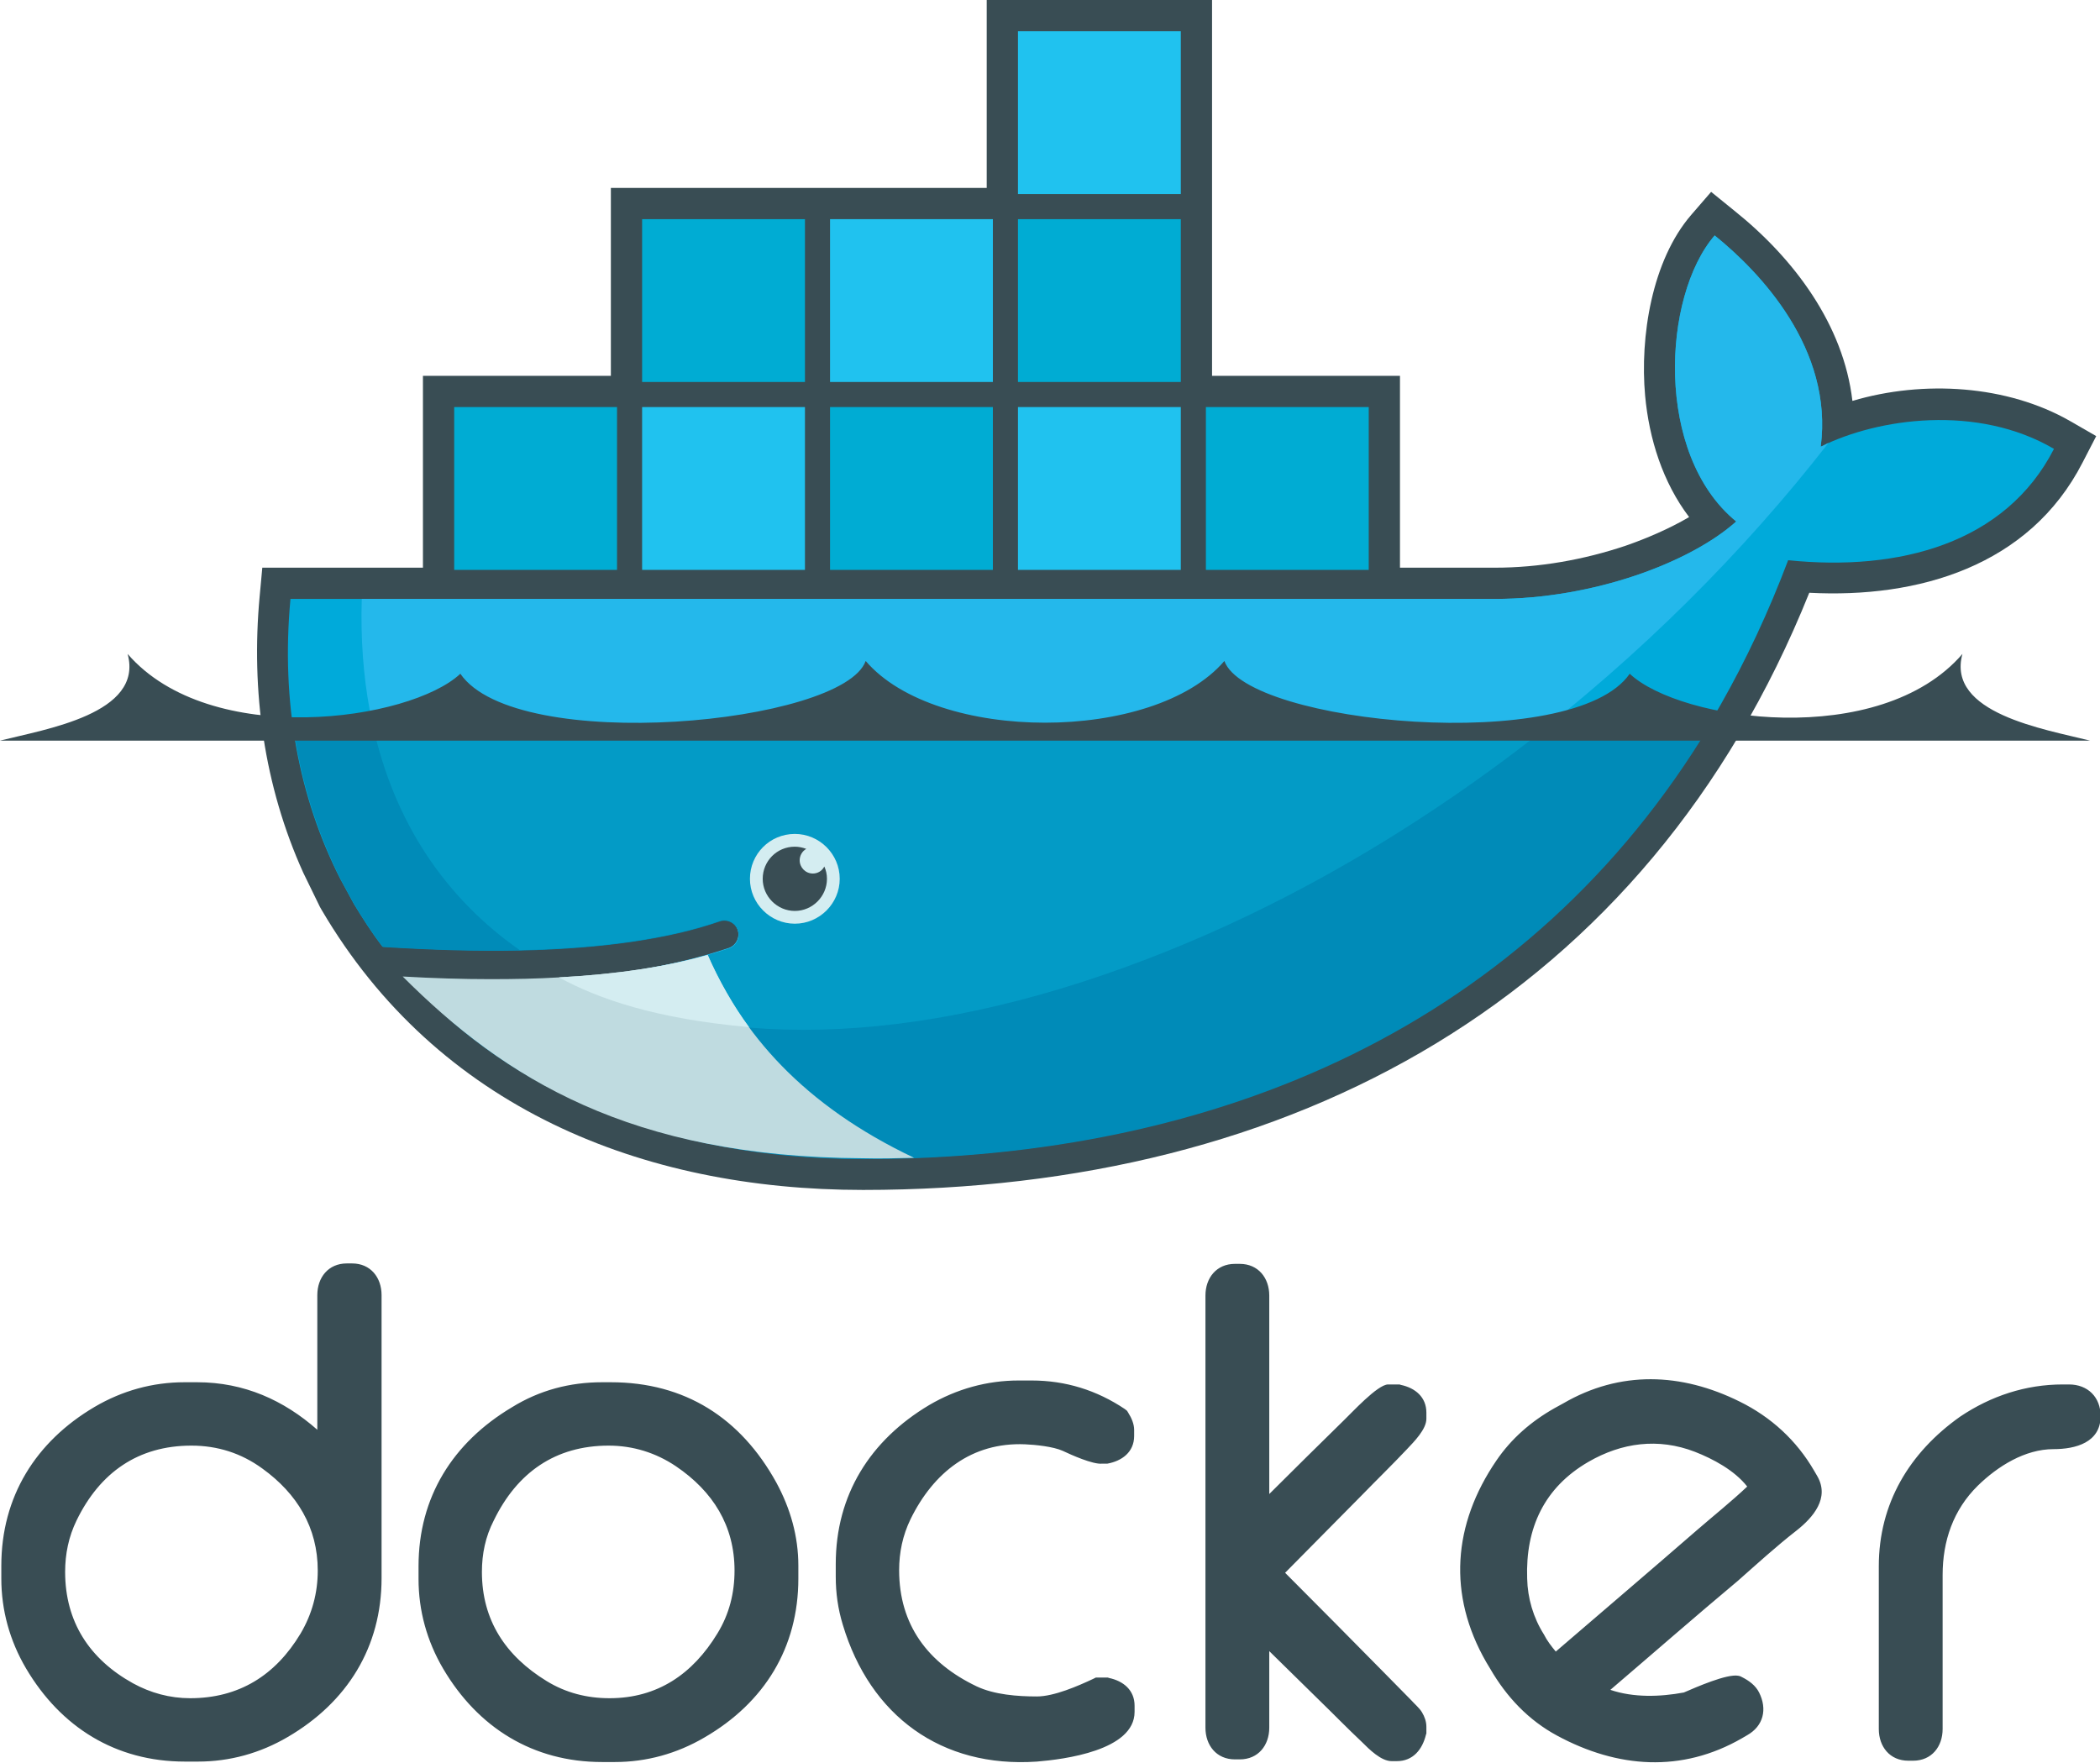
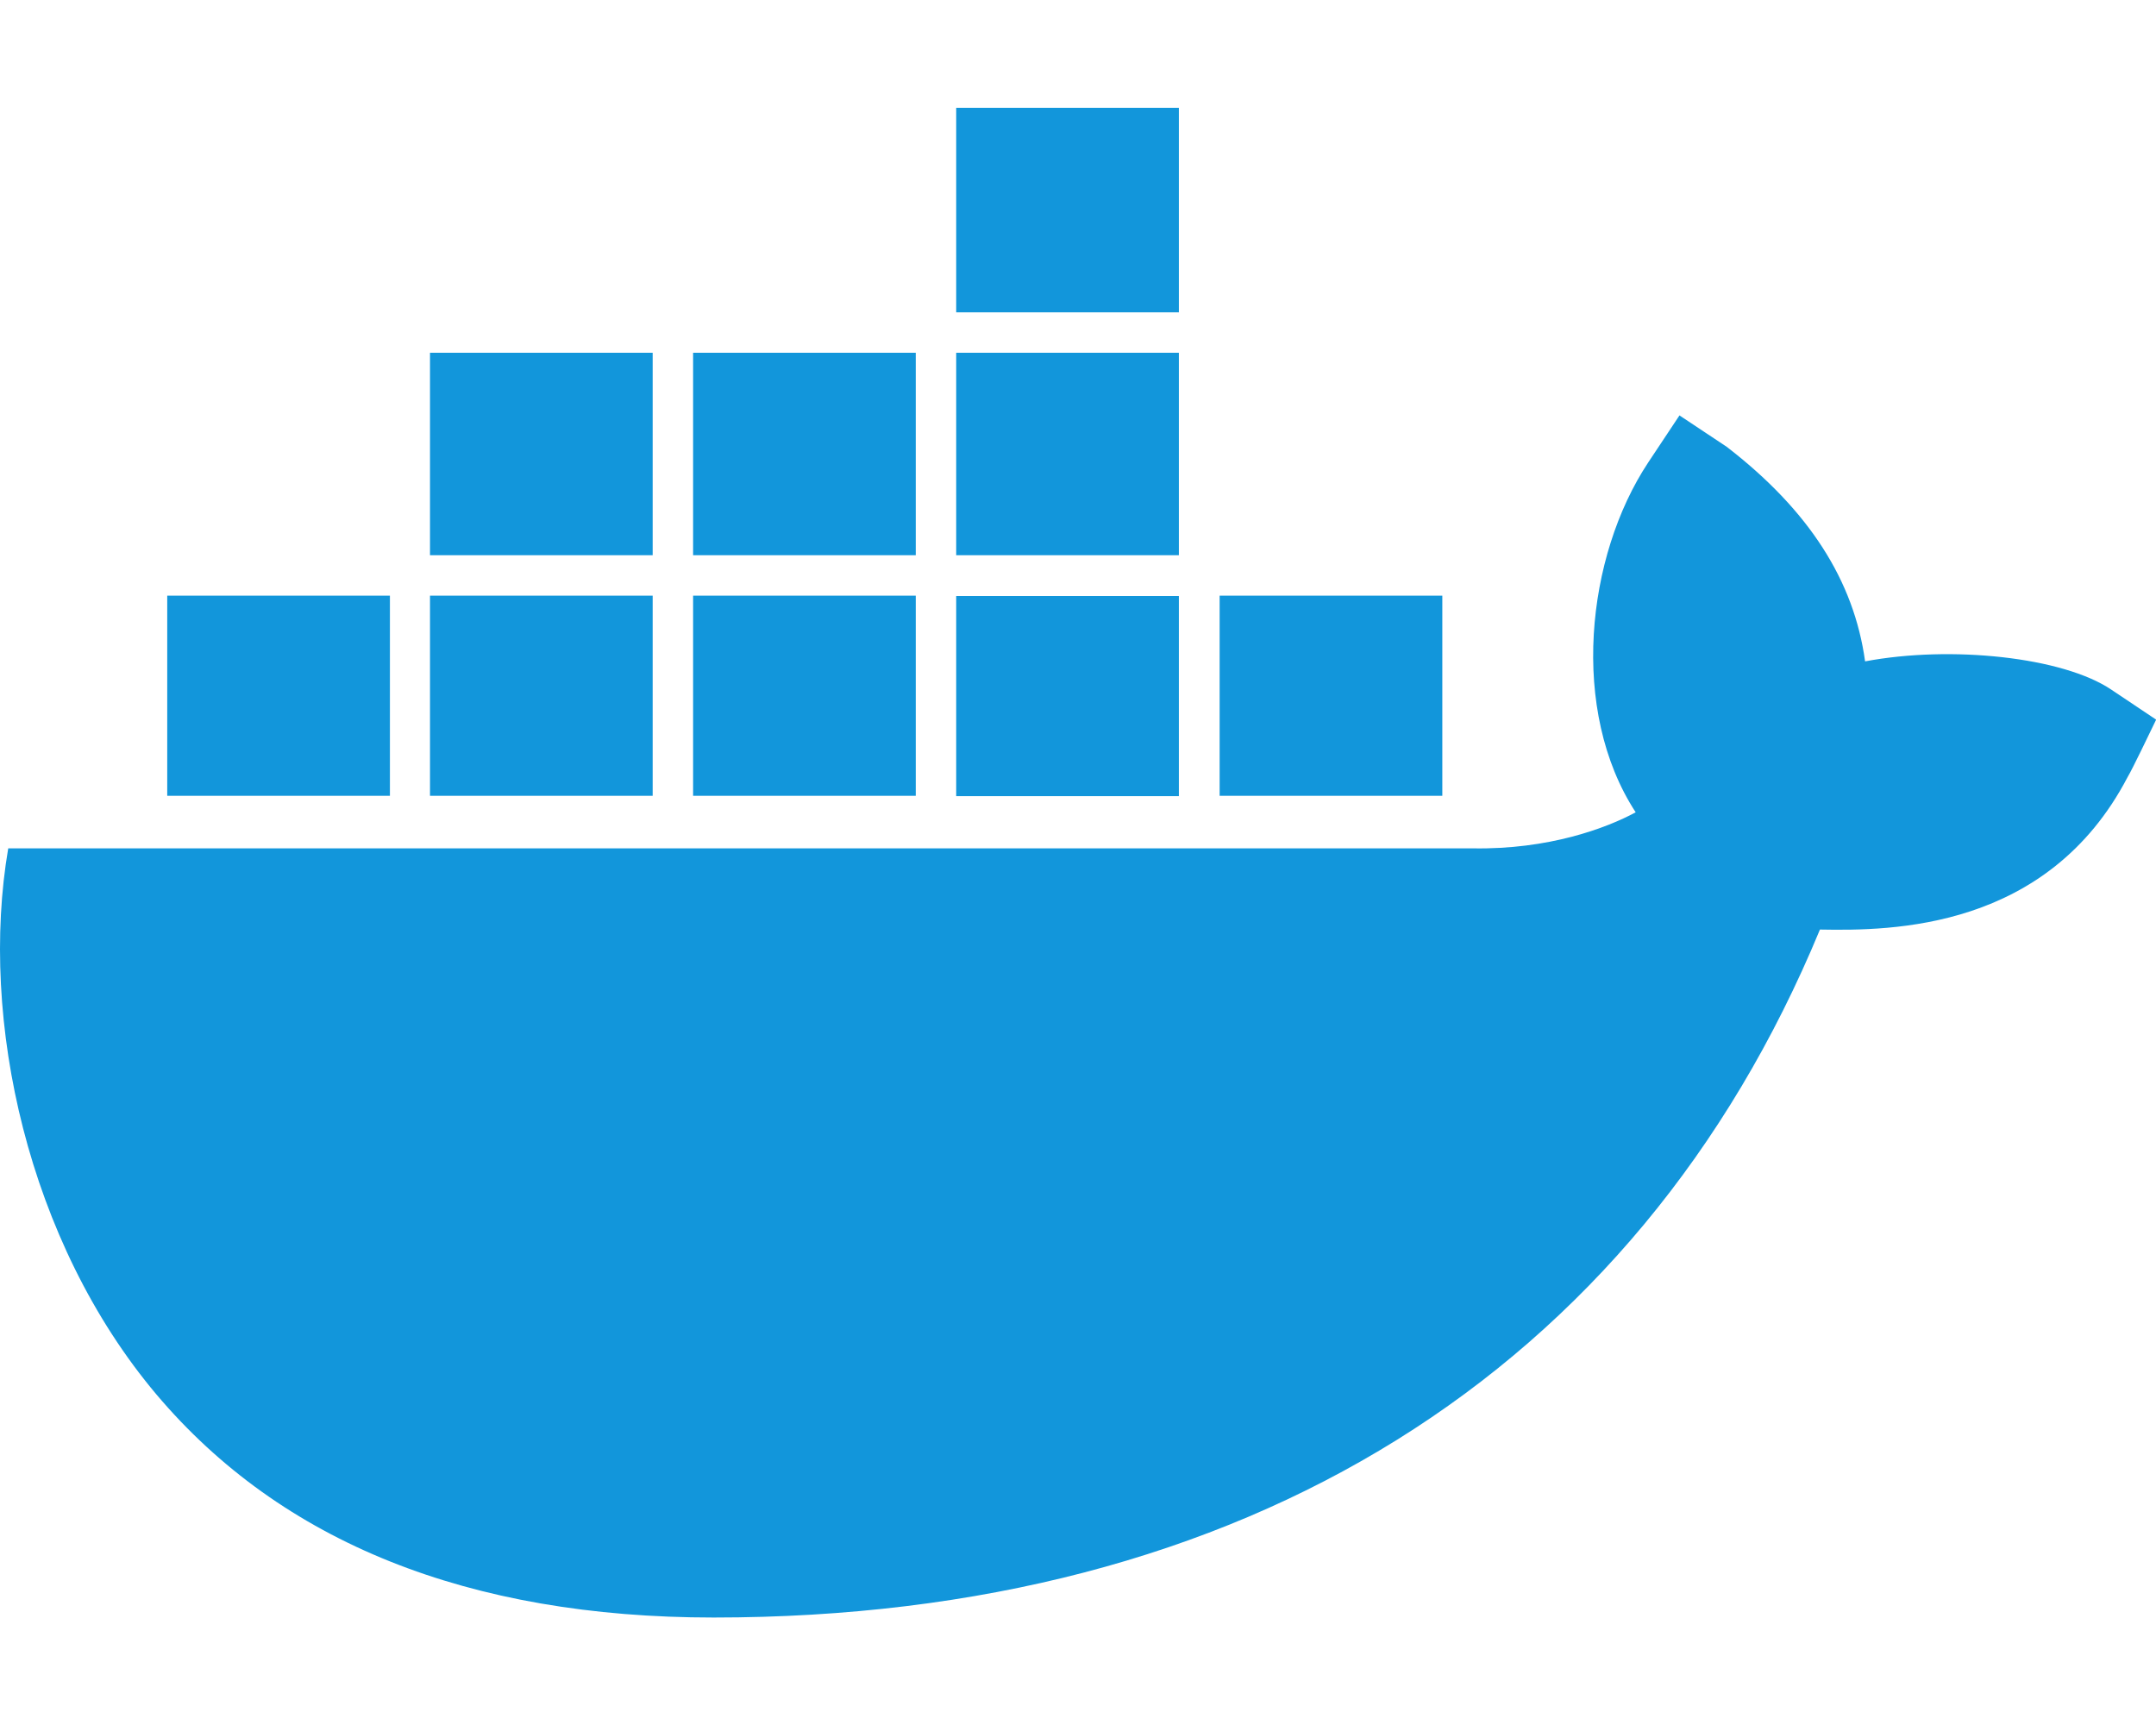
- <svg xmlns="http://www.w3.org/2000/svg" t="1698040999524" class="icon" viewBox="0 0 1220 1024" version="1.1" p-id="5192" width="238.281" height="200">
-   <path d="M903.83 959.569c27.358-23.523 54.971-47.045 82.329-70.823 9.46-8.182 19.687-16.364 28.892-25.057-7.415-9.46-19.943-16.108-30.426-20.199-21.221-8.182-42.443-5.369-61.875 5.881-25.568 14.829-36.562 38.352-35.54 67.755 0.256 11.506 3.58 22.756 9.716 32.471 1.79 3.58 4.347 6.903 6.903 9.972m31.704 22.244c13.551 4.602 28.892 4.091 42.699 1.534 7.159-3.068 25.057-10.994 31.704-9.716l1.023 0.256 1.023 0.511c4.091 2.045 7.926 4.858 9.972 8.949 4.858 9.716 2.557 19.432-6.903 24.801l-3.068 1.79c-35.028 20.199-72.358 17.386-107.386-1.534-16.619-8.949-29.403-22.5-38.863-38.863l-2.301-3.835c-22.5-39.119-19.432-80.028 5.881-117.102 8.693-12.784 20.199-22.756 33.75-30.426l5.114-2.812c32.983-19.176 68.522-17.898 102.528-1.023 18.153 8.949 32.983 22.5 43.21 40.142l1.79 3.068c7.415 12.784-2.301 24.034-12.017 31.704-11.506 8.949-23.011 19.432-34.005 29.148-25.057 20.966-49.602 42.443-74.147 63.409z m262.839-177.442h3.58c10.994 0 18.409 7.415 18.409 18.409 0 15.341-14.574 19.176-27.358 19.176-16.619 0-32.471 9.972-43.977 21.221-14.318 14.062-20.454 32.216-20.454 51.903v89.488c0 10.227-6.392 18.409-17.131 18.409h-2.812c-10.739 0-17.131-8.182-17.131-18.409v-94.602c0-36.307 17.642-65.966 47.301-86.931 17.898-12.017 38.096-18.665 59.574-18.665z m-460.992 63.664c14.318-14.318 28.892-28.636 43.466-42.954 4.091-3.835 19.432-20.71 25.568-20.71h6.648l0.767 0.256c8.437 1.79 14.829 7.159 14.829 16.108v3.58c0 6.136-7.159 13.295-11.25 17.642-8.437 8.949-17.386 17.642-26.079 26.591L746.587 913.802c19.176 19.176 38.352 38.608 57.528 58.039 5.369 5.369 10.483 10.739 15.852 16.108 1.79 2.045 4.602 4.347 6.136 6.903 1.534 2.557 2.557 5.369 2.557 8.437v3.835l-0.256 0.767c-2.045 8.437-7.415 15.341-16.875 15.341h-3.068c-6.136 0-13.04-6.903-17.131-10.994-8.693-8.182-16.875-16.619-25.568-25.057l-28.381-27.869v44.488c0 10.227-6.392 18.409-17.131 18.409h-2.812c-10.739 0-17.131-8.182-17.131-18.409v-251.078c0-10.227 6.392-18.409 17.131-18.409h2.812c10.739 0 17.131 8.182 17.131 18.409v115.312z m-119.914-25.057c-5.625-2.557-16.108-3.58-21.989-3.835-30.937-1.278-53.182 16.364-66.477 43.466-4.602 9.46-6.648 19.432-6.648 29.659 0 31.704 16.619 53.949 45 67.5 10.227 4.858 23.778 5.881 35.028 5.881 9.972 0 24.034-6.136 32.727-10.227l1.534-0.767h6.903l0.767 0.256c8.437 1.79 14.829 7.159 14.829 16.108v3.58c0 22.5-41.165 27.613-56.761 28.892-55.483 3.835-96.903-26.591-112.755-79.517-2.812-9.204-4.091-18.409-4.091-27.869v-7.415c0-40.142 19.943-71.846 54.204-92.301 16.108-9.46 33.75-14.318 52.159-14.318h7.415c19.687 0 37.841 5.625 54.204 16.619l1.278 1.023 0.767 1.278c1.79 2.812 3.324 6.392 3.324 9.716v3.58c0 9.46-7.159 14.574-15.597 16.108h-3.068c-5.369 0.511-17.898-5.114-22.756-7.415z m-337.498 70.312c0 28.125 13.807 48.835 37.585 63.409 11.25 6.903 23.523 9.972 36.562 9.972 27.869 0 48.324-14.062 62.642-37.585 6.903-11.25 9.972-23.523 9.972-36.562 0-26.079-12.528-46.022-34.005-60.596-11.761-7.926-25.057-12.017-39.119-12.017-30.937 0-53.182 15.597-66.733 43.466-4.858 9.46-6.903 19.432-6.903 29.915z m69.801-110.198h5.114c42.954 0 75.426 20.71 96.136 58.295 8.182 15.085 12.784 31.193 12.784 48.324v7.415c0 40.142-19.687 72.102-54.46 92.301-16.108 9.46-33.75 14.318-52.159 14.318h-7.415c-40.142 0-72.102-19.943-92.301-54.204-9.46-16.108-14.318-33.75-14.318-52.159v-7.415c0-40.142 19.943-71.846 54.204-92.301 16.108-9.972 33.75-14.574 52.414-14.574z m-311.93 110.198c0 28.892 14.062 50.625 39.375 64.687 10.227 5.625 21.477 8.693 33.238 8.693 28.381 0 49.602-13.295 64.176-37.585 6.648-11.25 9.972-23.523 9.972-36.562 0-25.057-12.017-44.744-32.216-59.318-12.273-8.949-26.079-13.295-41.165-13.295-30.937 0-53.182 15.597-66.733 43.466-4.602 9.46-6.648 19.432-6.648 29.915z m146.505-82.585v-78.238c0-10.227 6.392-18.409 17.131-18.409H204.544c10.739 0 17.131 8.182 17.131 18.409v164.402c0 40.142-19.943 72.102-54.46 92.301-16.108 9.46-33.75 14.318-52.159 14.318h-7.67c-40.142 0-72.102-19.943-92.301-54.204-9.46-16.108-14.318-33.75-14.318-52.159v-7.415c0-40.142 19.943-72.102 54.204-92.301 16.108-9.46 33.75-14.318 52.159-14.318h7.415c27.358 0 50.369 10.483 69.801 27.613zM704.144 218.351h109.176V329.828h55.227c25.568 0 51.647-4.602 75.937-12.784 11.761-4.091 25.057-9.716 36.818-16.619-15.341-20.199-23.267-45.511-25.568-70.568-3.068-34.005 3.835-78.494 26.846-105.085l11.506-13.295 13.551 10.994c34.517 27.613 63.409 66.221 68.522 110.454 41.42-12.273 90-9.204 126.562 11.761l15.085 8.693-7.926 15.341c-30.937 60.341-95.624 79.005-158.778 75.681-94.602 235.482-300.169 346.958-549.713 346.958-128.863 0-247.243-48.068-314.487-162.613l-1.023-1.79-9.716-19.943C153.408 456.645 145.738 401.418 150.851 346.447l1.534-16.619h93.323V218.351h109.176V109.176h218.351V0h130.908v218.351z" fill="#394D54" p-id="5193" />
-   <path d="M1057.75 259.516c7.415-56.761-35.284-101.505-61.619-122.727-30.426 35.284-35.028 127.329 12.528 166.192-26.591 23.778-82.84 45-140.113 45H168.749c-5.625 60.085 4.858 115.312 28.892 162.613l7.926 14.574c5.114 8.437 10.483 16.875 16.619 24.801 28.636 1.79 55.227 2.557 79.517 2.045 47.557-1.023 86.676-6.648 116.079-16.875 4.347-1.534 9.204 0.767 10.739 5.114 1.534 4.347-0.767 9.204-5.114 10.739-3.835 1.278-7.926 2.557-12.273 3.835-23.267 6.648-48.068 10.994-80.284 13.04 1.79 0-2.045 0.256-2.045 0.256-1.023 0-2.557 0.256-3.58 0.256-12.528 0.767-26.335 0.767-40.142 0.767-15.341 0-30.17-0.256-47.045-1.023l-0.511 0.256c58.295 65.454 149.317 104.829 263.606 104.829 241.874 0 446.929-107.13 537.696-347.725 64.431 6.648 126.306-9.716 154.431-64.687-44.488-26.079-102.272-17.898-135.511-1.278z" fill="#00AADA" p-id="5194" />
-   <path d="M1057.75 259.516c7.415-56.761-35.284-101.505-61.619-122.727-30.426 35.284-35.028 127.329 12.528 166.192-26.591 23.778-82.84 45-140.113 45H210.169c-2.812 91.789 31.193 161.59 91.534 203.777 47.557-1.023 86.676-6.648 116.079-16.875 4.347-1.534 9.204 0.767 10.739 5.114 1.534 4.347-0.767 9.204-5.114 10.739-3.835 1.278-7.926 2.557-12.273 3.835-23.267 6.648-50.369 11.761-82.329 13.551l-0.767-0.767c82.329 42.187 201.732 42.187 338.521-10.483 153.408-58.806 296.078-171.306 395.793-299.657-1.79 1.023-3.068 1.79-4.602 2.301z" fill="#24B8EB" p-id="5195" />
-   <path d="M170.283 421.106c4.347 32.216 13.807 62.13 27.613 89.744l7.926 14.574c5.114 8.437 10.483 16.875 16.619 24.801 28.892 1.79 55.227 2.557 79.517 2.045 47.557-1.023 86.676-6.648 116.079-16.875 4.347-1.534 9.204 0.767 10.739 5.114 1.534 4.347-0.767 9.204-5.114 10.739-3.835 1.278-7.926 2.557-12.273 3.835-23.267 6.648-50.113 11.25-82.329 13.295-1.023 0-3.068 0-4.091 0.256-12.528 0.767-26.079 1.023-40.142 1.023-15.341 0-30.937-0.256-47.557-1.023 58.295 65.454 150.084 104.829 264.374 104.829 207.101 0 387.1-78.494 491.673-252.101H170.283z" fill="#008BB8" p-id="5196" />
-   <path d="M216.561 421.106c12.273 56.505 42.187 100.738 85.397 130.908 47.557-1.023 86.676-6.648 116.079-16.875 4.347-1.534 9.204 0.767 10.739 5.114 1.534 4.347-0.767 9.204-5.114 10.739-3.835 1.278-7.926 2.557-12.273 3.835-23.267 6.648-50.625 11.25-82.84 13.295 82.329 42.187 201.22 41.676 338.009-10.994 82.84-31.704 162.357-79.005 233.948-136.022H216.561z" fill="#039BC6" p-id="5197" />
-   <path d="M343.123 244.43h7.415v78.75h-7.415V244.43z m-14.318 0h7.67v78.75h-7.67V244.43z m-14.318 0h7.67v78.75h-7.67V244.43z m-14.318 0h7.67v78.75h-7.67V244.43z m-14.318 0h7.67v78.75h-7.67V244.43z m-14.062 0h7.415v78.75h-7.415V244.43z m-7.926-7.926h94.602v94.602h-94.602v-94.602zM452.299 135.255h7.415v78.75h-7.415V135.255z m-14.318 0h7.67v78.75h-7.67V135.255z m-14.318 0h7.67v78.75h-7.67V135.255z m-14.318 0h7.67v78.75h-7.67V135.255z m-14.318 0h7.67v78.75h-7.67V135.255z m-14.062 0h7.415v78.75H380.964V135.255z m-7.926-7.926h94.602v94.602h-94.602v-94.602z" fill="#00ACD3" p-id="5198" />
-   <path d="M452.299 244.43h7.415v78.75h-7.415V244.43z m-14.318 0h7.67v78.75h-7.67V244.43z m-14.318 0h7.67v78.75h-7.67V244.43z m-14.318 0h7.67v78.75h-7.67V244.43z m-14.318 0h7.67v78.75h-7.67V244.43z m-14.062 0h7.415v78.75H380.964V244.43z m-7.926-7.926h94.602v94.602h-94.602v-94.602z" fill="#20C2EF" p-id="5199" />
-   <path d="M561.474 244.43h7.415v78.75h-7.415V244.43z m-14.318 0h7.67v78.75h-7.67V244.43z m-14.318 0h7.67v78.75h-7.67V244.43z m-14.318 0h7.67v78.75h-7.67V244.43z m-14.574 0h7.67v78.75h-7.67V244.43z m-13.807 0h7.415v78.75h-7.415V244.43z m-7.926-7.926h94.602v94.602h-94.602v-94.602z" fill="#00ACD3" p-id="5200" />
-   <path d="M561.474 135.255h7.415v78.75h-7.415V135.255z m-14.318 0h7.67v78.75h-7.67V135.255z m-14.318 0h7.67v78.75h-7.67V135.255z m-14.318 0h7.67v78.75h-7.67V135.255z m-14.574 0h7.67v78.75h-7.67V135.255z m-13.807 0h7.415v78.75h-7.415V135.255z m-7.926-7.926h94.602v94.602h-94.602v-94.602zM670.65 244.43h7.415v78.75h-7.415V244.43z m-14.318 0h7.67v78.75h-7.67V244.43z m-14.318 0h7.67v78.75h-7.67V244.43z m-14.574 0h7.67v78.75h-7.67V244.43z m-14.318 0h7.67v78.75h-7.67V244.43z m-13.807 0h7.415v78.75h-7.415V244.43z m-7.926-7.926h94.602v94.602h-94.602v-94.602z" fill="#20C2EF" p-id="5201" />
-   <path d="M670.65 135.255h7.415v78.75h-7.415V135.255z m-14.318 0h7.67v78.75h-7.67V135.255z m-14.318 0h7.67v78.75h-7.67V135.255z m-14.574 0h7.67v78.75h-7.67V135.255z m-14.318 0h7.67v78.75h-7.67V135.255z m-13.807 0h7.415v78.75h-7.415V135.255z m-7.926-7.926h94.602v94.602h-94.602v-94.602z" fill="#00ACD3" p-id="5202" />
-   <path d="M670.65 26.079h7.415V104.829h-7.415V26.079z m-14.318 0h7.67V104.829h-7.67V26.079z m-14.318 0h7.67V104.829h-7.67V26.079z m-14.574 0h7.67V104.829h-7.67V26.079z m-14.318 0h7.67V104.829h-7.67V26.079z m-13.807 0h7.415V104.829h-7.415V26.079z m-7.926-7.926h94.602v94.602h-94.602v-94.602z" fill="#20C2EF" p-id="5203" />
-   <path d="M779.825 244.43h7.415v78.75H779.825V244.43z m-14.318 0h7.67v78.75h-7.67V244.43z m-14.574 0h7.67v78.75h-7.67V244.43z m-14.318 0h7.67v78.75h-7.67V244.43z m-14.318 0h7.67v78.75h-7.67V244.43z m-14.062 0h7.415v78.75H708.235V244.43z m-7.67-7.926h94.602v94.602h-94.602v-94.602z" fill="#00ACD3" p-id="5204" />
-   <path d="M461.759 484.514c14.318 0 26.079 11.761 26.079 26.079s-11.761 26.079-26.079 26.079-26.079-11.761-26.079-26.079 11.506-26.079 26.079-26.079" fill="#D4EDF1" p-id="5205" />
-   <path d="M461.759 491.929c2.301 0 4.602 0.511 6.648 1.278-2.301 1.278-3.835 3.835-3.835 6.648 0 4.091 3.324 7.67 7.67 7.67 2.812 0 5.369-1.534 6.648-4.091 1.023 2.301 1.534 4.602 1.534 7.159 0 10.227-8.437 18.665-18.665 18.665s-18.665-8.437-18.665-18.665 8.182-18.665 18.665-18.665M0 430.31h1214.226c-26.335-6.648-83.607-15.852-74.147-50.369-48.068 55.738-163.891 39.119-193.294 11.506-32.471 47.301-222.186 29.403-235.482-7.415-40.909 47.812-167.471 47.812-208.38 0-13.295 36.818-203.01 54.716-235.482 7.415-29.148 27.358-145.226 43.977-193.294-11.506 9.46 34.773-47.812 43.721-74.147 50.369" fill="#394D54" p-id="5206" />
-   <path d="M531.048 672.695c-64.687-30.682-100.227-72.358-119.914-117.869-24.034 6.903-52.926 11.25-86.42 13.04-12.528 0.767-25.824 1.023-39.886 1.023-16.108 0-32.983-0.511-50.88-1.534 59.318 59.318 132.187 104.829 267.186 105.596 10.227 0.256 19.943 0 29.915-0.256z" fill="#BFDBE0" p-id="5207" />
-   <path d="M435.168 596.758c-8.949-12.017-17.642-27.358-24.034-41.932-24.034 6.903-52.926 11.25-86.42 13.04 23.011 12.528 55.994 24.034 110.454 28.892z" fill="#D4EDF1" p-id="5208" />
+ <svg xmlns="http://www.w3.org/2000/svg" t="1698044600759" class="icon" viewBox="0 0 1280 1024" version="1.1" p-id="2517" width="250" height="200">
+   <path d="M699.887 472.6h-132.2v-118.8h132.2v118.8z m0-408.6h-132.2v121.4h132.2V64z m156.4 289.6H724.087v118.8h132.2v-118.8z m-312.6-144.2h-132.2v120.2h132.2v-120.2z m156.2 0h-132.2v120.2h132.2v-120.2z m553.6 200c-28.8-19.4-95.2-26.4-146.2-16.8-6.6-48-33.4-89.8-82.2-127.4l-28-18.6-18.6 28c-36.8 55.6-46.8 147.2-7.4 207.6-17.4 9.4-51.6 22.2-96.8 21.4H4.887c-17.4 101.6 11.6 233.6 88 324.2 74.2 87.8 185.4 132.4 330.8 132.4 314.8 0 547.8-145 656.8-408.4 42.8 0.8 135.2 0.2 182.6-90.4 3-5 13.2-26.4 17-34.2l-26.6-17.8z m-1022.2-55.8h-132v118.8h132.2v-118.8z m156.2 0h-132.2v118.8h132.2v-118.8z m156.2 0h-132.2v118.8h132.2v-118.8z m-156.2-144.2h-132.2v120.2h132.2v-120.2z" p-id="2518" data-spm-anchor-id="a313x.search_index.0.i10.7c4e3a81Y9pUCM" class="" fill="#1296db" />
</svg>
